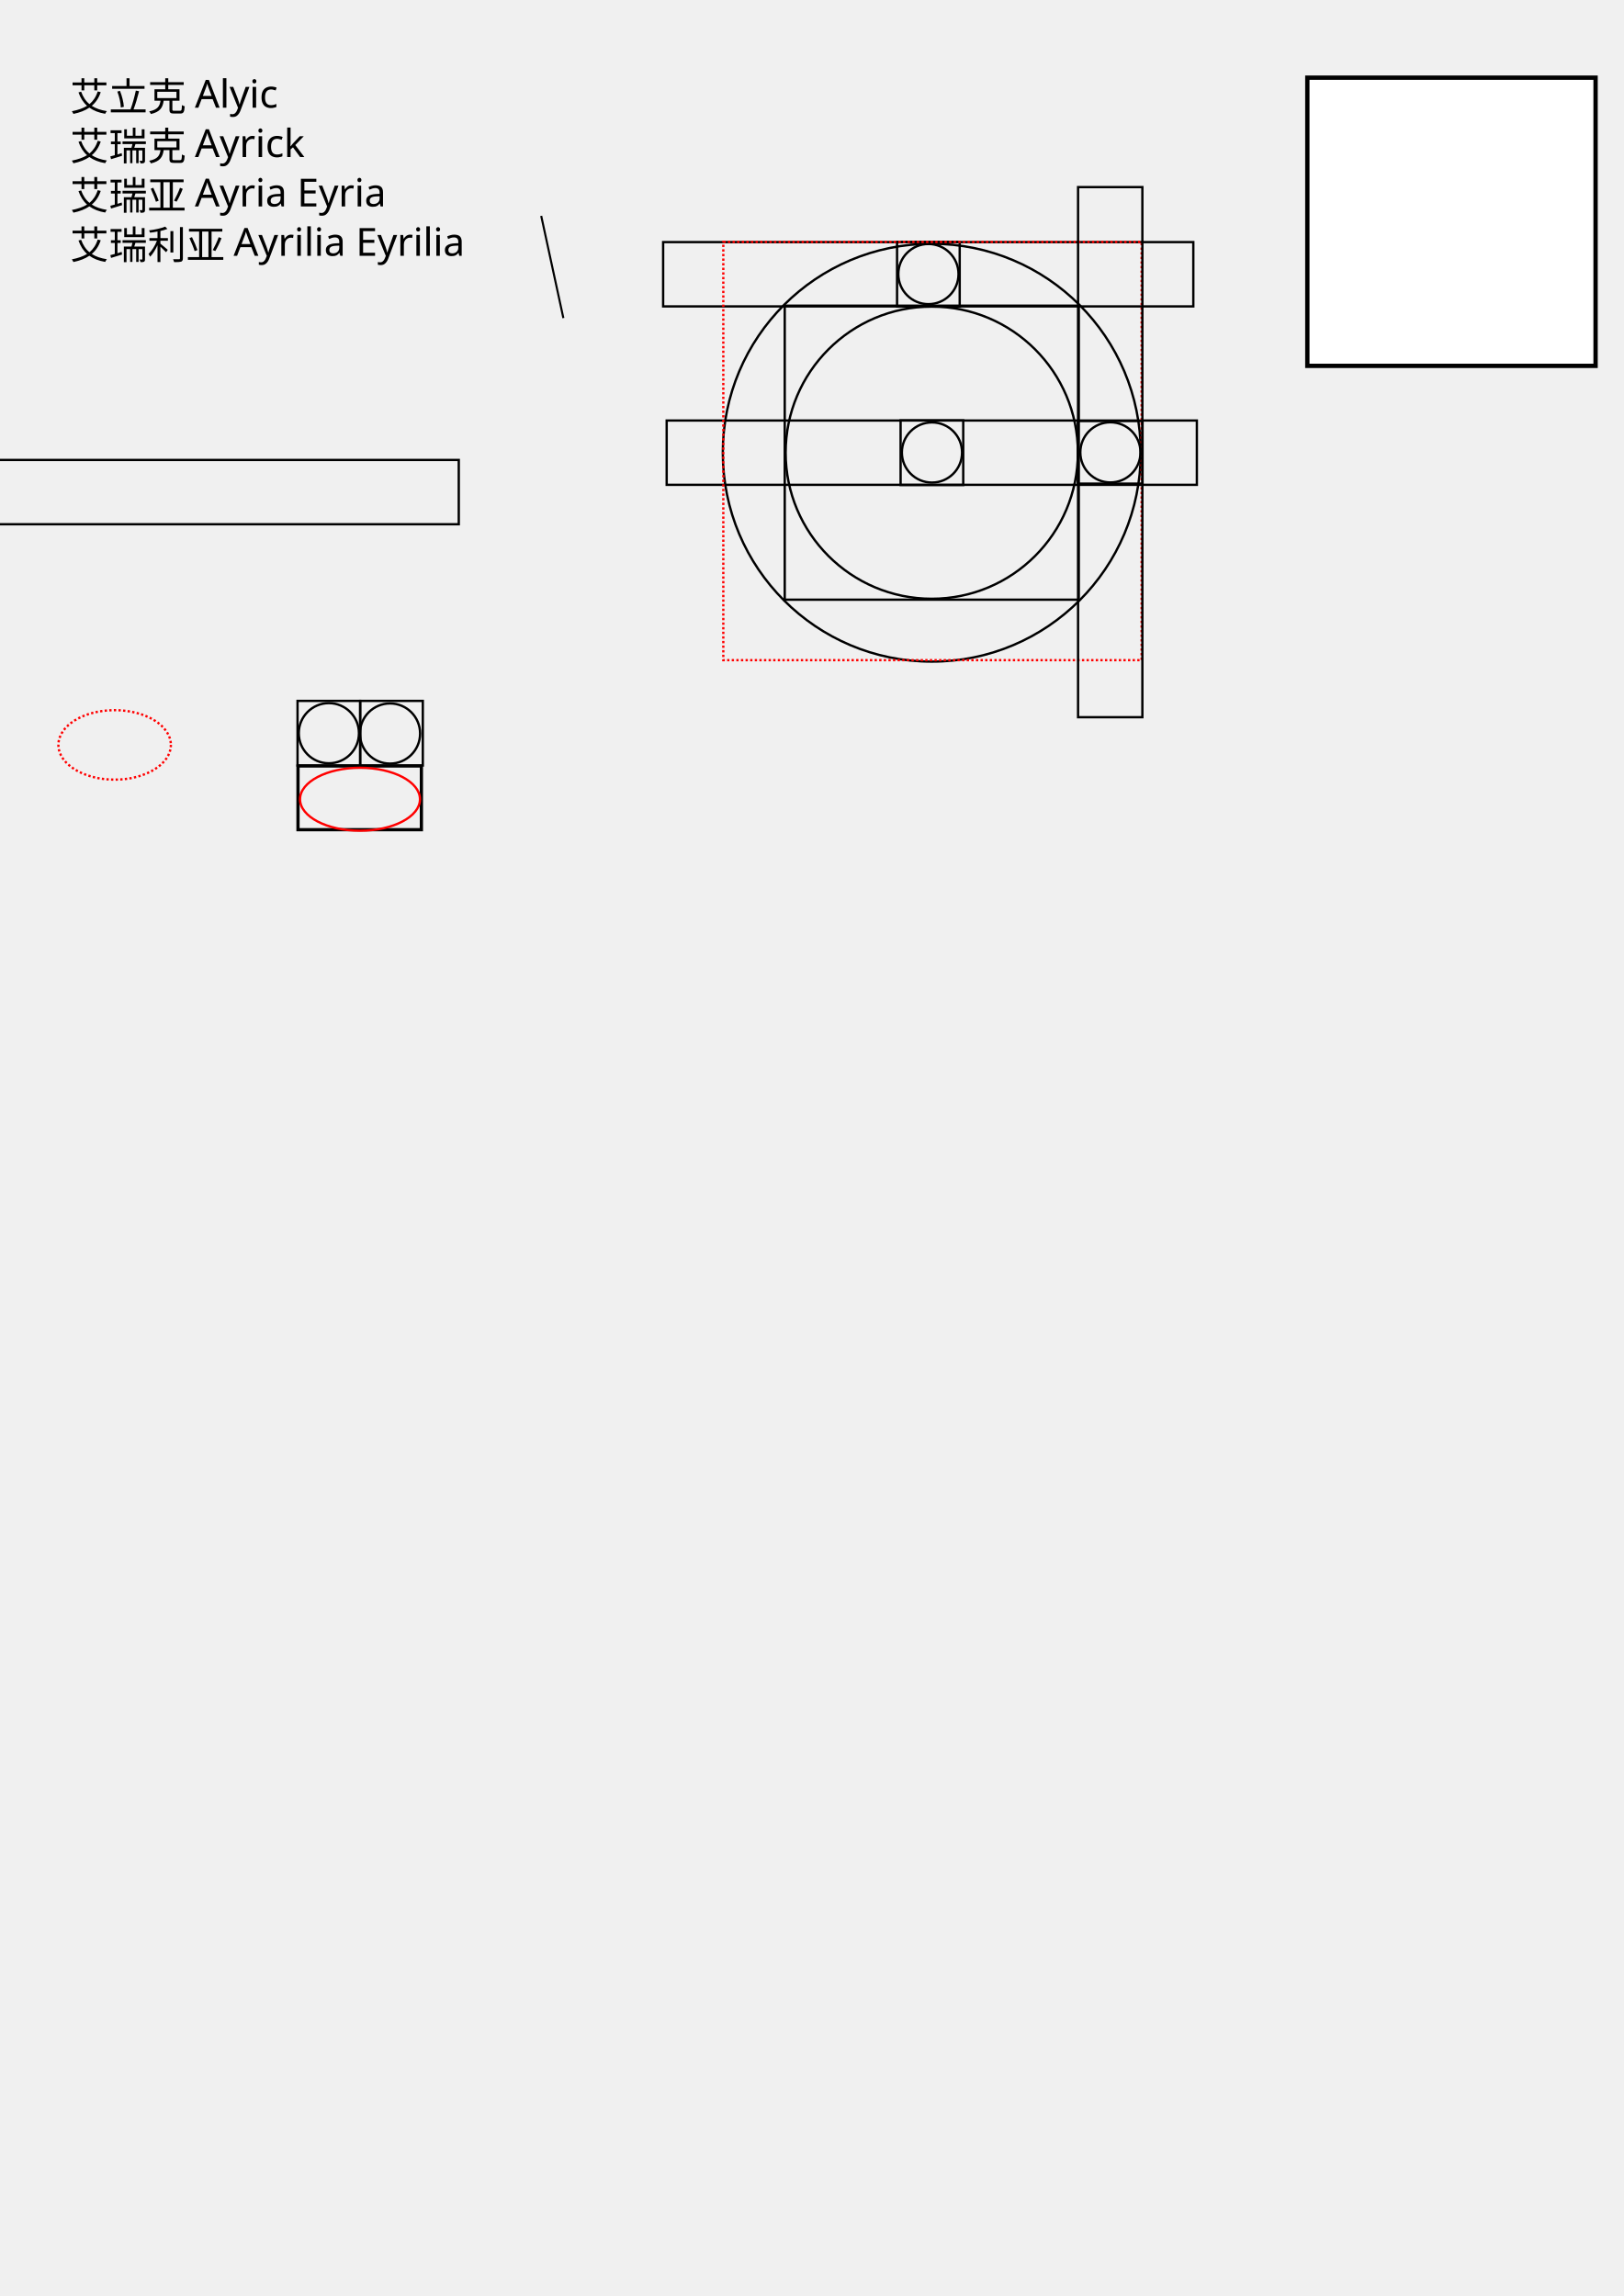
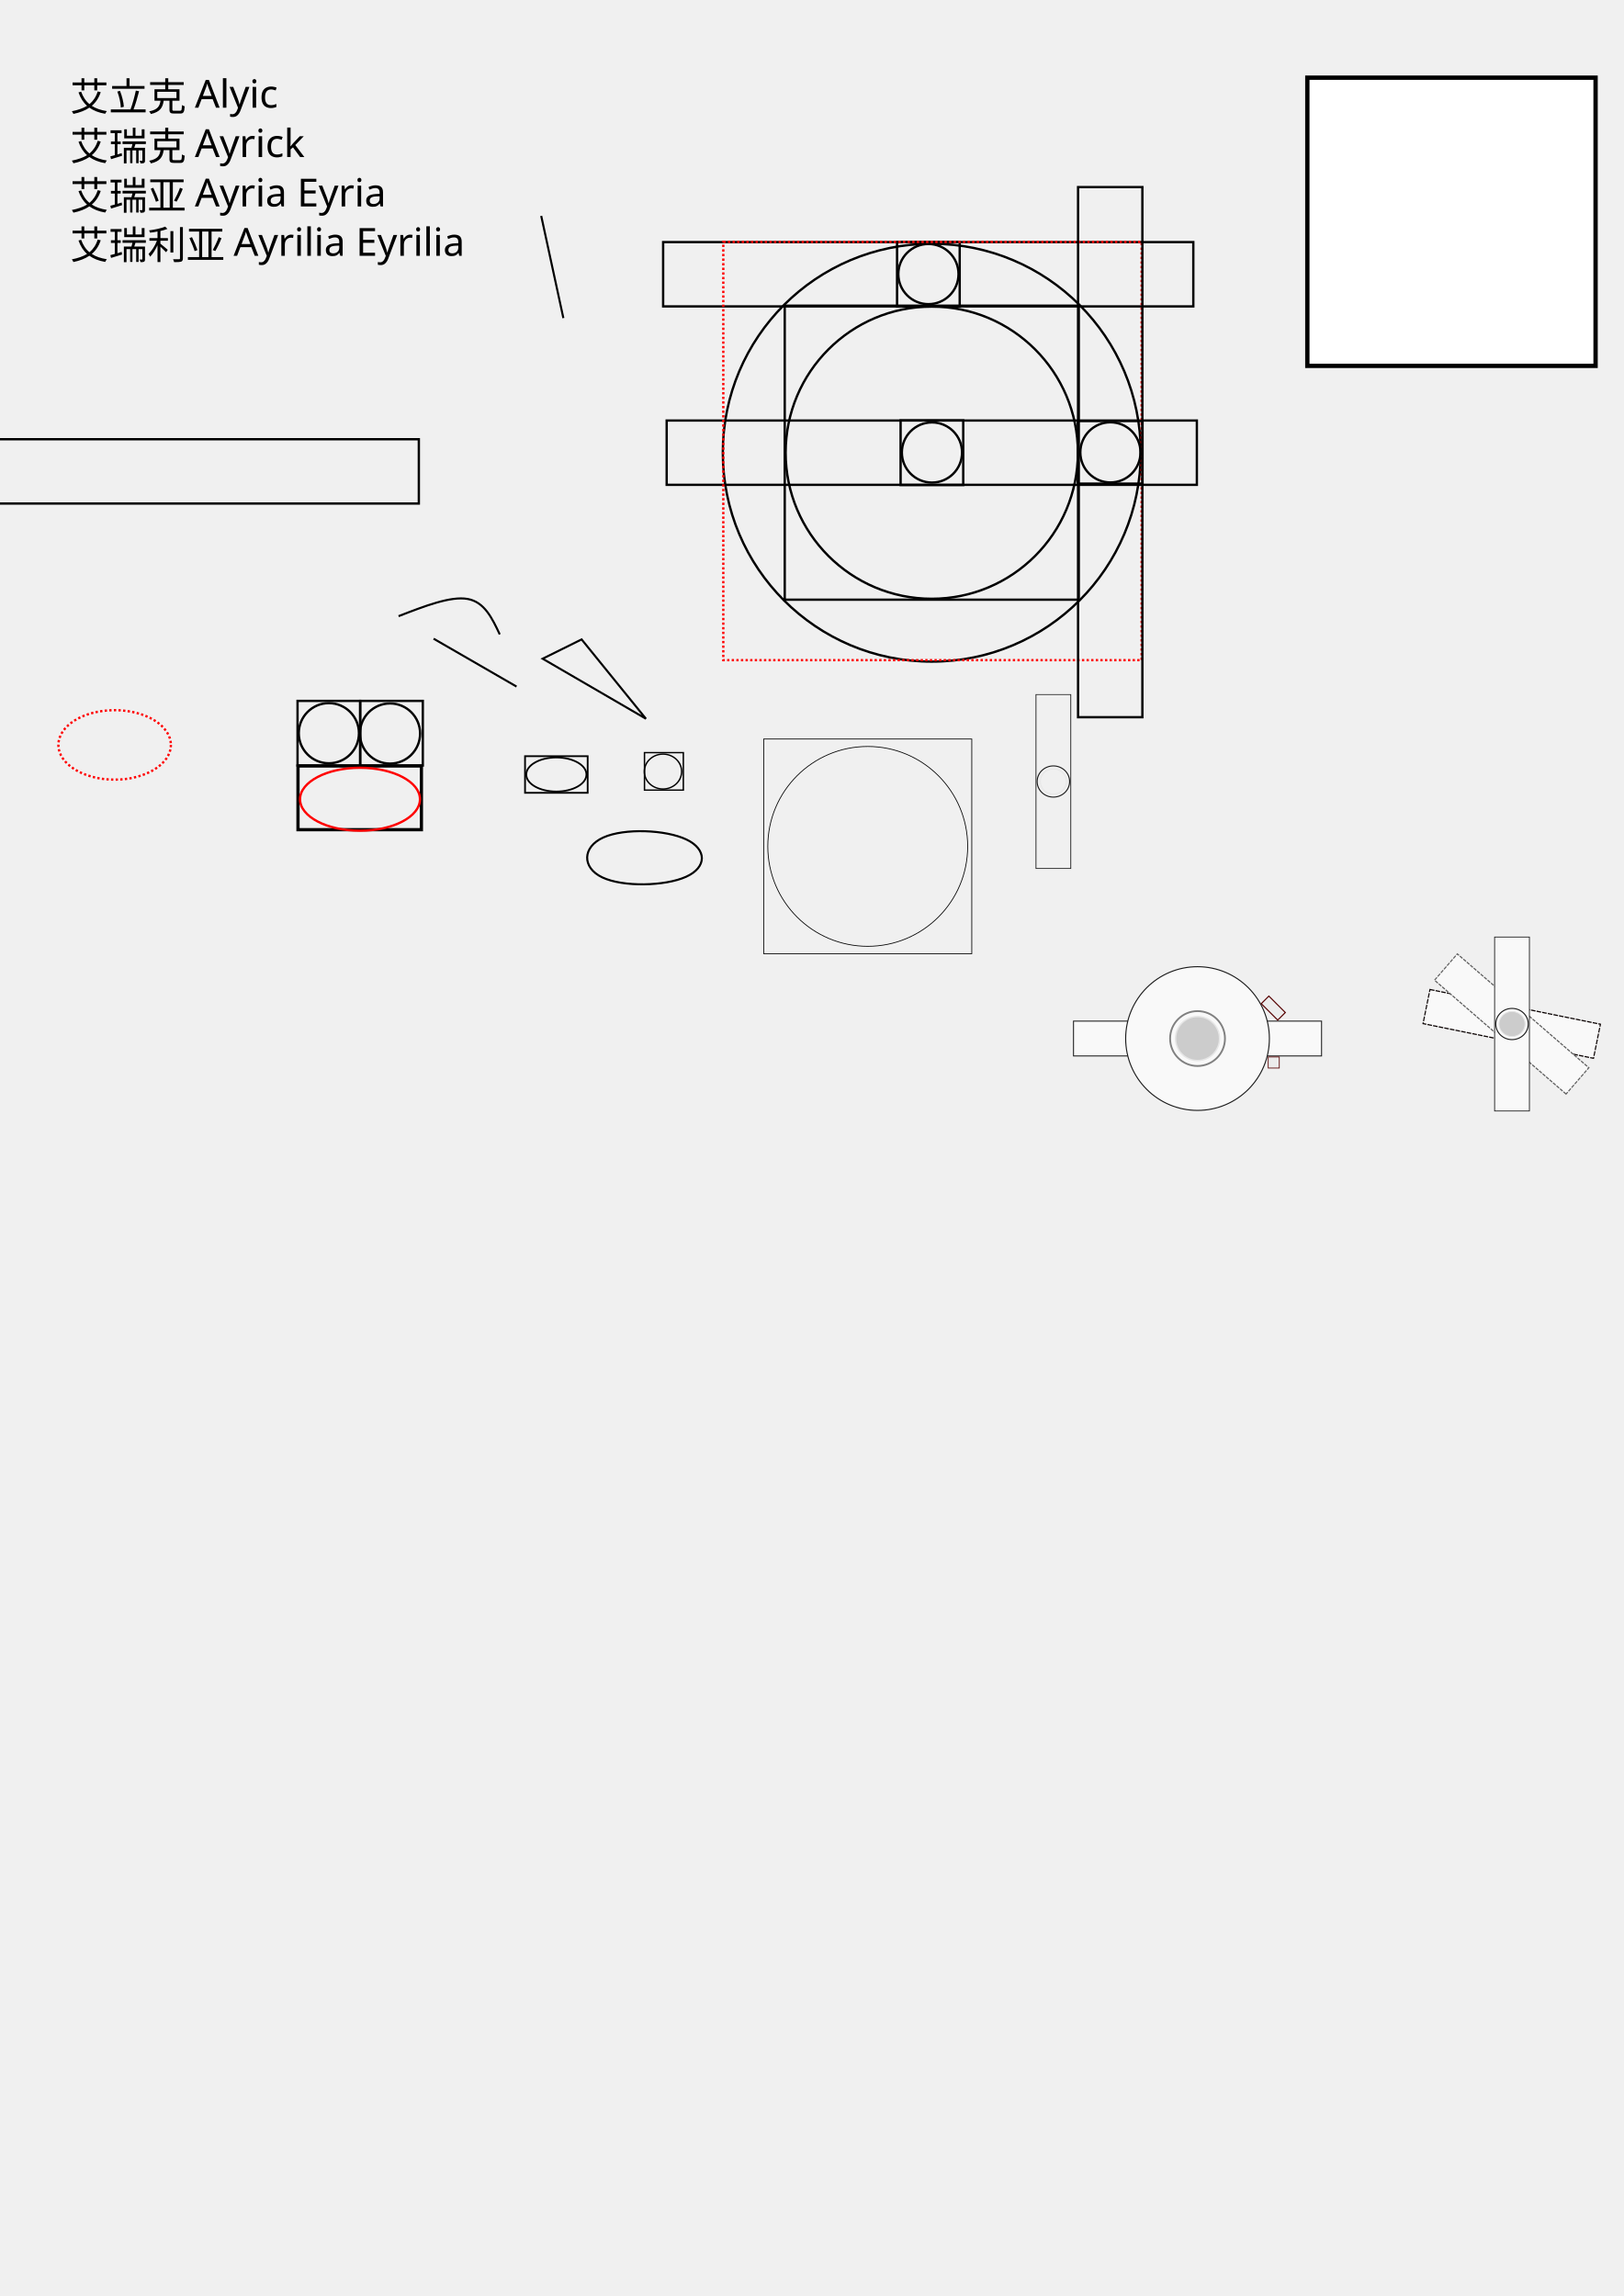
<svg xmlns="http://www.w3.org/2000/svg" id="svg8" version="1.1" viewBox="0 0 210 297" height="297mm" width="210mm">
  <defs id="defs2">
    </defs>
  <g id="layer1">
    <g id="g853" transform="matrix(1.237105,0,0,1.237105,-28.54753,-11.27609)" style="stroke-width:0.243;stroke-miterlimit:4;stroke-dasharray:none">
      <circle r="15.276" cy="56.448" cx="120.488" id="path851" style="fill:none;stroke:#000000;stroke-width:0.243;stroke-miterlimit:4;stroke-dasharray:none" />
      <rect y="41.078" x="105.117" height="30.741" width="30.741" id="rect843" style="fill:none;stroke:#000000;stroke-width:0.243;stroke-miterlimit:4;stroke-dasharray:none" />
    </g>
    <text id="text835" y="14.344" x="9.058" style="font-size:5.008px;line-height:1.25;font-family:sans-serif;stroke-width:0.376" xml:space="preserve">
      <tspan style="stroke-width:0.376" y="14.344" x="9.058" id="tspan833">艾立克 Alyic</tspan>
      <tspan id="tspan837" style="stroke-width:0.376" y="20.73" x="9.058">艾瑞克 Ayrick</tspan>
      <tspan id="tspan839" style="stroke-width:0.376" y="27.116" x="9.058">艾瑞亚 Ayria Eyria</tspan>
      <tspan id="tspan841" style="stroke-width:0.376" y="33.502" x="9.058">艾瑞利亚 Ayrilia Eyrilia</tspan>
    </text>
    <rect y="10.047" x="169.082" height="37.28" width="37.28" id="rect845" style="fill:#ffffff;stroke:#000000;stroke-width:0.559" />
    <text id="text849" y="16.036" x="36.081" style="font-size:3.528px;line-height:1.25;font-family:sans-serif;stroke-width:0.265" xml:space="preserve">
      <tspan style="stroke-width:0.265" y="16.036" x="36.081" id="tspan847" />
    </text>
    <path id="path853" d="M 69.997,27.925 72.863,41.147" style="fill:none;stroke:#000000;stroke-width:0.265px;stroke-linecap:butt;stroke-linejoin:miter;stroke-opacity:1" />
    <circle r="27.026" cy="58.557" cx="120.509" id="circle857" style="fill:none;stroke:#000000;stroke-width:0.3;stroke-miterlimit:4;stroke-dasharray:none;stroke-dashoffset:0" />
    <g id="g862" transform="translate(0,2.130002)" style="stroke-width:0.3;stroke-miterlimit:4;stroke-dasharray:none">
      <circle style="fill:none;stroke:#000000;stroke-width:0.3;stroke-miterlimit:4;stroke-dasharray:none;stroke-dashoffset:0" id="circle844" cx="120.534" cy="56.402" r="3.891" />
      <rect style="fill:none;stroke:#000000;stroke-width:0.3;stroke-miterlimit:4;stroke-dasharray:none" id="rect850" width="68.57" height="8.318" x="86.224" y="52.267" />
      <rect style="fill:none;stroke:#000000;stroke-width:0.3;stroke-miterlimit:4;stroke-dasharray:none" id="rect849" width="8.101" height="8.361" x="116.478" y="52.246" />
    </g>
    <g id="g870" transform="translate(-0.4576821,-20.95025)" style="stroke-width:0.3;stroke-miterlimit:4;stroke-dasharray:none">
      <circle style="fill:none;stroke:#000000;stroke-width:0.3;stroke-miterlimit:4;stroke-dasharray:none;stroke-dashoffset:0" id="circle864" cx="120.534" cy="56.402" r="3.891" />
      <rect style="fill:none;stroke:#000000;stroke-width:0.3;stroke-miterlimit:4;stroke-dasharray:none" id="rect866" width="68.57" height="8.318" x="86.224" y="52.267" />
      <rect style="fill:none;stroke:#000000;stroke-width:0.3;stroke-miterlimit:4;stroke-dasharray:none" id="rect868" width="8.101" height="8.361" x="116.478" y="52.246" />
    </g>
    <rect style="fill:none;stroke:#ff0000;stroke-width:0.298;stroke-miterlimit:4;stroke-dasharray:0.298,0.298;stroke-dashoffset:0" id="rect890" width="54.102" height="54.102" x="93.548" y="31.293" />
    <g id="g900" transform="rotate(90,131.0167,68.99894)" style="stroke-width:0.3;stroke-miterlimit:4;stroke-dasharray:none">
      <circle style="fill:none;stroke:#000000;stroke-width:0.3;stroke-miterlimit:4;stroke-dasharray:none;stroke-dashoffset:0" id="circle894" cx="120.534" cy="56.402" r="3.891" />
      <rect style="fill:none;stroke:#000000;stroke-width:0.3;stroke-miterlimit:4;stroke-dasharray:none" id="rect896" width="68.57" height="8.318" x="86.224" y="52.267" />
      <rect style="fill:none;stroke:#000000;stroke-width:0.3;stroke-miterlimit:4;stroke-dasharray:none" id="rect898" width="8.101" height="8.361" x="116.478" y="52.246" />
    </g>
    <circle style="fill:none;stroke:#000000;stroke-width:0.3;stroke-miterlimit:4;stroke-dasharray:none;stroke-dashoffset:0" id="circle902" cx="42.533" cy="94.844" r="3.891" />
-     <rect style="fill:none;stroke:#000000;stroke-width:0.3;stroke-miterlimit:4;stroke-dasharray:none" id="rect904" width="68.57" height="8.318" x="-9.236" y="59.497" />
+     <rect style="fill:none;stroke:#000000;stroke-width:0.3;stroke-miterlimit:4;stroke-dasharray:none" id="rect904" width="68.57" height="8.318" x="-14.401" y="56.817" />
    <rect style="fill:none;stroke:#000000;stroke-width:0.3;stroke-miterlimit:4;stroke-dasharray:none" id="rect906" width="8.101" height="8.361" x="38.482" y="90.664" />
    <g id="g916" transform="translate(-69.95998,23.118)" style="stroke-width:0.3;stroke-miterlimit:4;stroke-dasharray:none">
      <circle style="fill:none;stroke:#000000;stroke-width:0.3;stroke-miterlimit:4;stroke-dasharray:none;stroke-dashoffset:0" id="circle910" cx="120.403" cy="71.767" r="3.891" />
      <rect style="fill:none;stroke:#000000;stroke-width:0.3;stroke-miterlimit:4;stroke-dasharray:none" id="rect914" width="8.101" height="8.361" x="116.543" y="67.546" />
    </g>
    <rect style="fill:none;stroke:#000000;stroke-width:0.418;stroke-miterlimit:4;stroke-dasharray:none" id="rect921" width="15.96" height="8.242" x="38.541" y="99.083" />
    <ellipse style="fill:none;stroke:#ff0000;stroke-width:0.297;stroke-miterlimit:4;stroke-dasharray:none;stroke-dashoffset:0" id="path925" cx="46.561" cy="103.387" rx="7.757" ry="4.071" />
    <ellipse style="fill:none;stroke:#ff0000;stroke-width:0.298;stroke-miterlimit:4;stroke-dasharray:0.298, 0.298;stroke-dashoffset:0" id="path927" cx="14.825" cy="96.358" rx="7.273" ry="4.495" />
+     <ellipse style="fill:none;stroke:#000000;stroke-width:0.226;stroke-miterlimit:4;stroke-dasharray:none;stroke-dashoffset:0" id="circle915" cx="71.955" cy="100.186" rx="3.891" ry="2.205" />
+     <rect style="fill:none;stroke:#000000;stroke-width:0.226;stroke-miterlimit:4;stroke-dasharray:none" id="rect917" width="8.101" height="4.738" x="67.905" y="97.817" />
+     <g id="g924" transform="matrix(0.620149,0,0,0.5797328,11.08046,58.19859)" style="stroke-width:0.3;stroke-miterlimit:4;stroke-dasharray:none">
+       <circle style="fill:none;stroke:#000000;stroke-width:0.3;stroke-miterlimit:4;stroke-dasharray:none;stroke-dashoffset:0" id="circle919" cx="120.403" cy="71.767" r="3.891" />
+       <rect style="fill:none;stroke:#000000;stroke-width:0.3;stroke-miterlimit:4;stroke-dasharray:none" id="rect922" width="8.101" height="8.361" x="116.543" y="67.546" />
+     </g>
+     <path style="fill:none;stroke:#000000;stroke-width:0.265px;stroke-linecap:butt;stroke-linejoin:miter;stroke-opacity:1" d="m 56.08,82.618 10.726,6.195" id="path926" />
+     <path style="fill:none;stroke:#000000;stroke-width:0.265px;stroke-linecap:butt;stroke-linejoin:miter;stroke-opacity:1" d="M 70.182,85.207 83.543,92.974 75.221,82.711 Z" id="path928" />
+     <path style="fill:none;stroke:#000000;stroke-width:0.265px;stroke-linecap:butt;stroke-linejoin:miter;stroke-opacity:1" d="m 51.55,79.705 c 3.375,-1.31 6.75,-2.62 8.931,-2.227 2.181,0.393 3.167,2.489 4.153,4.585" id="path930" />
+     <path style="fill:none;stroke:#000000;stroke-width:0.265px;stroke-linecap:butt;stroke-linejoin:miter;stroke-opacity:1" d="m 78.034,108.331 c -2.72,1.225 -2.813,3.891 -0.139,5.163 2.674,1.271 8.114,1.148 10.834,-0.077 2.72,-1.225 2.72,-3.552 0.046,-4.824 -2.674,-1.272 -8.021,-1.487 -10.741,-0.262 z" id="path934" />
+     <rect style="fill:#f9f9f9;stroke:#1a1a1a;stroke-width:0.125;stroke-miterlimit:4;stroke-dasharray:none;stroke-opacity:1" id="rect1002" width="32.081" height="4.506" x="138.841" y="132.087" />
+     <circle r="9.294" cy="134.341" cx="154.881" id="circle1004" style="fill:#f9f9f9;stroke:#1a1a1a;stroke-width:0.135;stroke-miterlimit:4;stroke-dasharray:none;stroke-opacity:1" />
+     <circle style="fill:#f9f9f9;stroke:#808080;stroke-width:0.233;stroke-miterlimit:4;stroke-dasharray:none;stroke-opacity:1" id="circle1006" cx="154.881" cy="134.341" r="3.549" />
+     <circle style="fill:#cccccc;stroke:#e6e6e6;stroke-width:0.187;stroke-miterlimit:4;stroke-dasharray:none;stroke-opacity:1" id="circle1008" cx="154.881" cy="134.341" r="2.848" />
+     <g id="g1046" transform="matrix(0.1230422,-0.6042967,0.5805785,0.1182129,125.915,184.7873)" style="stroke:#0c0404;stroke-width:0.25;stroke-miterlimit:4;stroke-dasharray:1, 0.25;stroke-dashoffset:0;stroke-opacity:1">
+       <rect transform="rotate(90)" y="-109.333" x="78.503" height="7.296" width="37.971" id="rect1040" style="fill:#f9f9f9;stroke:#0c0404;stroke-width:0.25;stroke-miterlimit:4;stroke-dasharray:1, 0.25;stroke-dashoffset:0;stroke-opacity:1" />
+       <circle transform="rotate(90)" r="3.405" cy="-105.685" cx="97.489" id="circle1042" style="fill:#f9f9f9;stroke:#0c0404;stroke-width:0.25;stroke-miterlimit:4;stroke-dasharray:1, 0.25;stroke-dashoffset:0;stroke-opacity:1" />
+       <circle transform="rotate(90)" r="2.732" cy="-105.685" cx="97.489" id="circle1044" style="fill:#cccccc;stroke:#0c0404;stroke-width:0.25;stroke-miterlimit:4;stroke-dasharray:1, 0.25;stroke-dashoffset:0;stroke-opacity:1" />
+     </g>
+     <g style="stroke:#5e5e5e;stroke-width:0.25;stroke-miterlimit:4;stroke-dasharray:0.75, 0.25;stroke-dashoffset:0;stroke-opacity:1" transform="matrix(-0.4036493,0.4662416,-0.4479419,-0.3878064,281.8416,120.9878)" id="g1054">
+       <rect style="fill:#f9f9f9;stroke:#5e5e5e;stroke-width:0.25;stroke-miterlimit:4;stroke-dasharray:0.75, 0.25;stroke-dashoffset:0;stroke-opacity:1" id="rect1048" width="37.971" height="7.296" x="78.503" y="-109.333" transform="rotate(90)" />
+       <circle style="fill:#f9f9f9;stroke:#5e5e5e;stroke-width:0.25;stroke-miterlimit:4;stroke-dasharray:0.75, 0.25;stroke-dashoffset:0;stroke-opacity:1" id="circle1050" cx="97.489" cy="-105.685" r="3.405" transform="rotate(90)" />
+       <circle style="fill:#cccccc;stroke:#5e5e5e;stroke-width:0.25;stroke-miterlimit:4;stroke-dasharray:0.75, 0.25;stroke-dashoffset:0;stroke-opacity:1" id="circle1052" cx="97.489" cy="-105.685" r="2.732" transform="rotate(90)" />
+     </g>
+     <g transform="matrix(-0.616696,0,0,-0.5924911,260.7305,190.2231)" id="g1062">
+       <rect style="fill:#f9f9f9;stroke:#1a1a1a;stroke-width:0.173;stroke-miterlimit:4;stroke-dasharray:none;stroke-opacity:1" id="rect1056" width="37.971" height="7.296" x="78.503" y="-109.333" transform="rotate(90)" />
+       <circle style="fill:#f9f9f9;stroke:#1a1a1a;stroke-width:0.223;stroke-miterlimit:4;stroke-dasharray:none;stroke-opacity:1" id="circle1058" cx="97.489" cy="-105.685" r="3.405" transform="rotate(90)" />
+       <circle style="fill:#cccccc;stroke:#e6e6e6;stroke-width:0.179;stroke-miterlimit:4;stroke-dasharray:none;stroke-opacity:1" id="circle1060" cx="97.489" cy="-105.685" r="2.732" transform="rotate(90)" />
+     </g>
+     <rect style="fill:#ececec;stroke:#550000;stroke-width:0.1" id="rect1025" width="1.433" height="1.433" x="164.024" y="136.725" />
+     <rect style="fill:#ececec;stroke:#550000;stroke-width:0.143" id="rect1027" width="1.391" height="3.009" x="23.54" y="207.149" transform="rotate(-45)" />
+     <circle style="fill:none;stroke:#000000;stroke-width:0.1;stroke-miterlimit:4;stroke-dasharray:none;stroke-dashoffset:0" id="circle978" cx="112.228" cy="109.485" r="12.925" />
+     <rect style="fill:none;stroke:#000000;stroke-width:0.1;stroke-miterlimit:4;stroke-dasharray:none" id="rect980" width="26.912" height="27.774" x="98.772" y="95.597" />
+     <g id="g998" transform="translate(-7.93315,-8.58818)" style="fill:none">
+       <g transform="matrix(-0.616696,0,0,-0.5924911,209.347,167.4426)" id="g992" style="fill:none">
+         <rect style="fill:none;stroke:#1a1a1a;stroke-width:0.173;stroke-miterlimit:4;stroke-dasharray:none;stroke-opacity:1" id="rect986" width="37.971" height="7.296" x="78.503" y="-109.333" transform="rotate(90)" />
+         <circle style="fill:none;stroke:#1a1a1a;stroke-width:0.223;stroke-miterlimit:4;stroke-dasharray:none;stroke-opacity:1" id="circle988" cx="97.489" cy="-105.685" r="3.405" transform="rotate(90)" />
+         <circle style="fill:none;stroke:#e6e6e6;stroke-width:0.179;stroke-miterlimit:4;stroke-dasharray:none;stroke-opacity:1" id="circle990" cx="97.489" cy="-105.685" r="2.732" transform="rotate(90)" />
+       </g>
+     </g>
  </g>
</svg>
